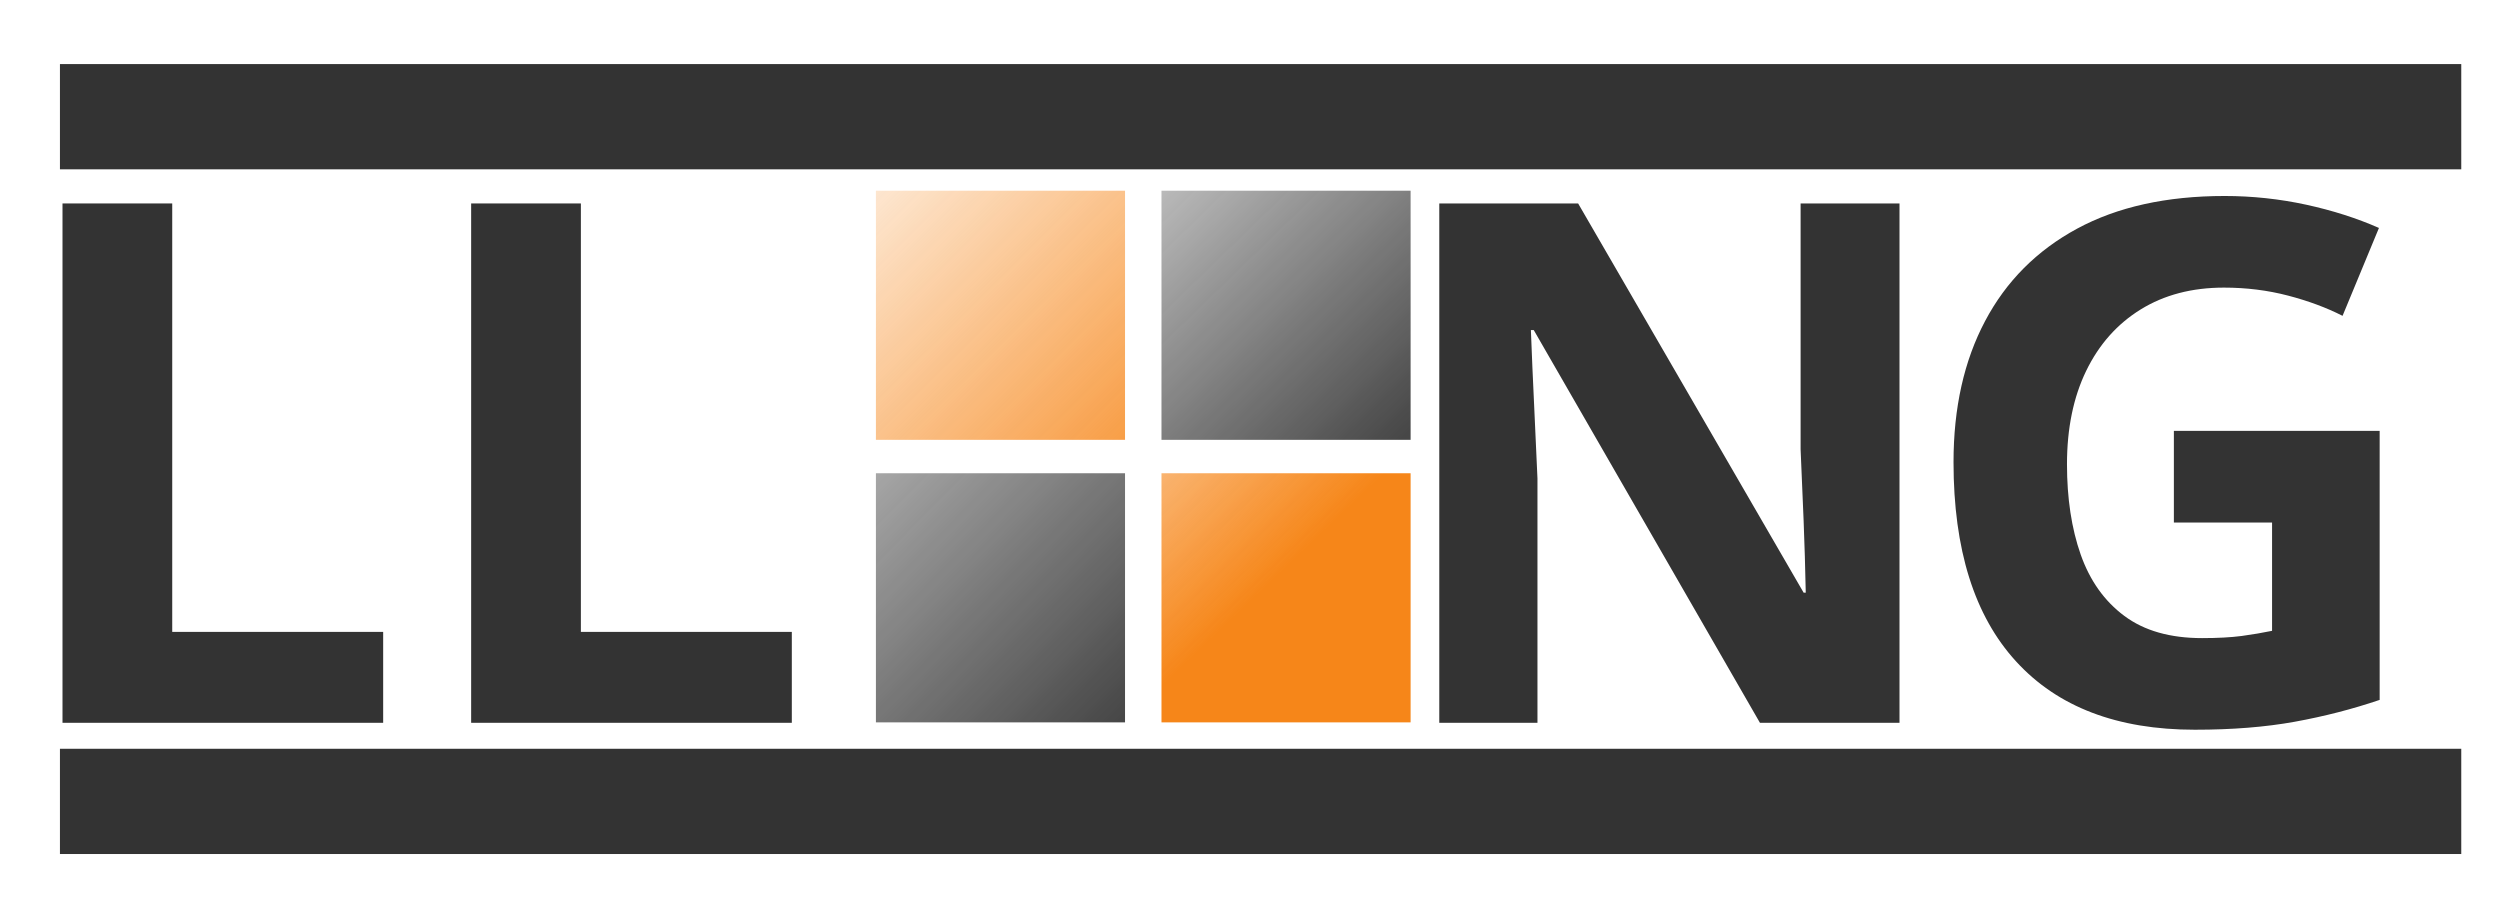
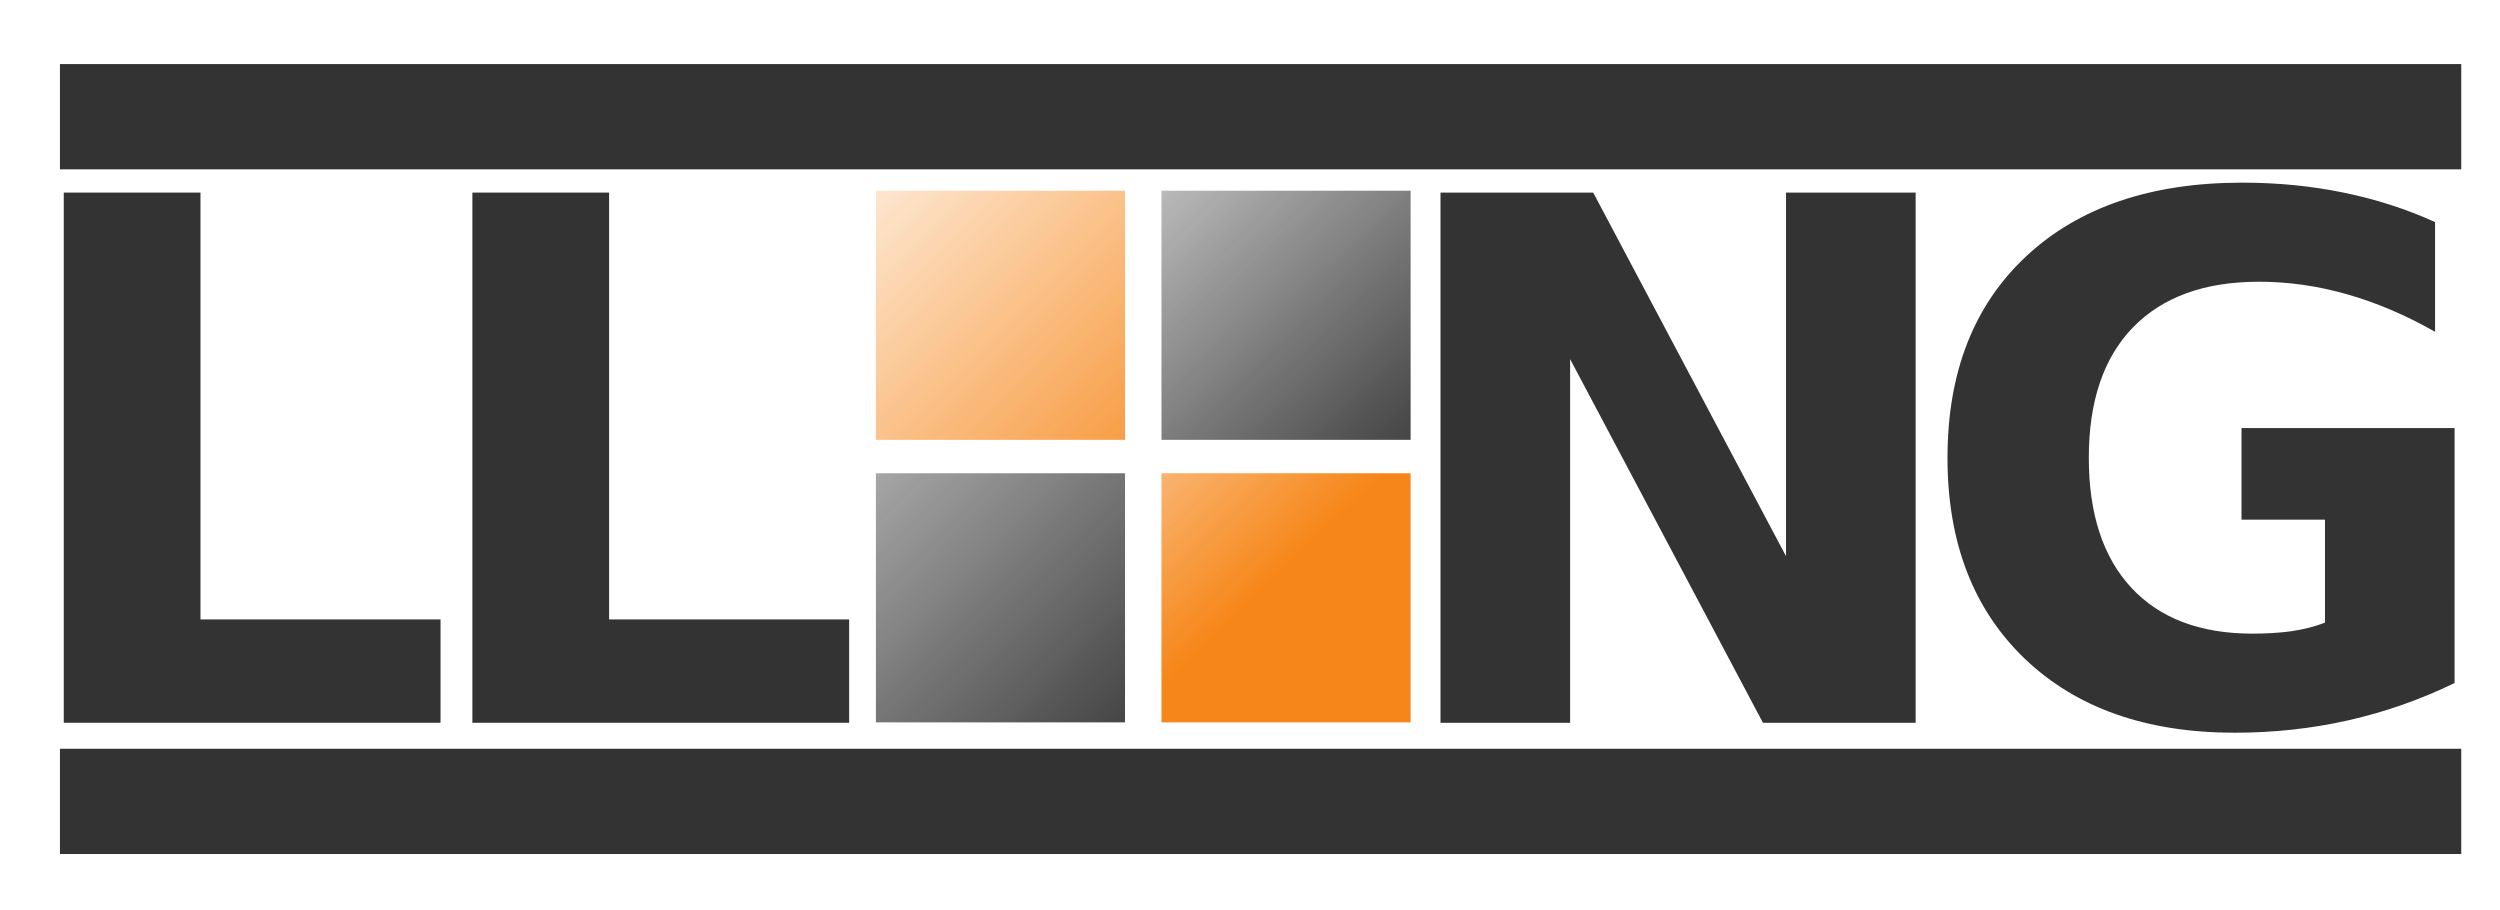
<svg xmlns="http://www.w3.org/2000/svg" xmlns:xlink="http://www.w3.org/1999/xlink" width="220" height="80" id="svg2" version="1.1">
  <defs id="defs4">
    <linearGradient gradientUnits="userSpaceOnUse" y2="906.103" x2="50.393" y1="994.491" x1="134.92" id="linearGradient3021" xlink:href="#linearGradient3015" />
    <linearGradient gradientUnits="userSpaceOnUse" y2="890.951" x2="-49.234" y1="1031.867" x1="93.882" id="linearGradient3013" xlink:href="#linearGradient3007" />
    <linearGradient gradientUnits="userSpaceOnUse" y2="828.599" x2="62.01" y1="947.797" x1="177.852" id="linearGradient3005" xlink:href="#linearGradient2999" />
    <linearGradient gradientUnits="userSpaceOnUse" y2="847.287" x2="-4.282" y1="972.546" x1="120.146" id="linearGradient2997" xlink:href="#linearGradient2991" />
    <linearGradient gradientTransform="matrix(0.8383459,0,0,0.8544061,17.77793,866.9736)" gradientUnits="userSpaceOnUse" y2="119.286" x2="120.357" y1="8.929" x1="5.714" id="linearGradient2994-6" xlink:href="#linearGradient2988-1" />
    <linearGradient id="linearGradient2988-1">
      <stop id="stop2990-9" offset="0" style="stop-color:#ffffff;stop-opacity:1;" />
      <stop id="stop2992-4" offset="1" style="stop-color:#ffffff;stop-opacity:0;" />
    </linearGradient>
    <linearGradient id="linearGradient2991">
      <stop id="stop2993" offset="0" style="stop-color:#f57900;stop-opacity:1;" />
      <stop id="stop2995" offset="1" style="stop-color:#f57900;stop-opacity:0;" />
    </linearGradient>
    <linearGradient id="linearGradient2999">
      <stop id="stop3001" offset="0" style="stop-color:#333333;stop-opacity:1;" />
      <stop id="stop3003" offset="1" style="stop-color:#333333;stop-opacity:0;" />
    </linearGradient>
    <linearGradient id="linearGradient3007">
      <stop id="stop3009" offset="0" style="stop-color:#333333;stop-opacity:1;" />
      <stop id="stop3011" offset="1" style="stop-color:#333333;stop-opacity:0;" />
    </linearGradient>
    <linearGradient id="linearGradient3015">
      <stop id="stop3017" offset="0" style="stop-color:#f57900;stop-opacity:1;" />
      <stop id="stop3019" offset="1" style="stop-color:#f57900;stop-opacity:0;" />
    </linearGradient>
  </defs>
  <g id="layer1" transform="translate(0,-972.3622)">
-     <text xml:space="preserve" style="font-style:normal;font-variant:normal;font-weight:bold;font-stretch:normal;line-height:0%;font-family:Vemana2000;-inkscape-font-specification:'Sans Bold';letter-spacing:0px;word-spacing:0px;fill:#333333;fill-opacity:1;stroke:none" x="-0.264" y="1035.967" id="text3142">
-       <tspan id="tspan3144" x="-0.264" y="1035.967" style="font-style:normal;font-variant:normal;font-weight:bold;font-stretch:normal;font-size:64px;line-height:1.25;font-family:Vemana2000;-inkscape-font-specification:'Vemana2000 Bold';fill:#333333">L</tspan>
-     </text>
-     <text id="text3146" y="1035.967" x="35.695" style="font-style:normal;font-variant:normal;font-weight:bold;font-stretch:normal;line-height:0%;font-family:Vemana2000;-inkscape-font-specification:'Sans Bold';letter-spacing:0px;word-spacing:0px;fill:#333333;fill-opacity:1;stroke:none" xml:space="preserve">
-       <tspan style="font-style:normal;font-variant:normal;font-weight:bold;font-stretch:normal;font-size:64px;line-height:1.25;font-family:Vemana2000;-inkscape-font-specification:'Vemana2000 Bold';fill:#333333" y="1035.967" x="35.695" id="tspan3148">L</tspan>
-     </text>
-     <text xml:space="preserve" style="font-style:normal;font-variant:normal;font-weight:bold;font-stretch:normal;line-height:0%;font-family:Vemana2000;-inkscape-font-specification:'Sans Bold';letter-spacing:0px;word-spacing:0px;fill:#333333;fill-opacity:1;stroke:none" x="120.889" y="1035.967" id="text3226">
-       <tspan id="tspan3228" x="120.889" y="1035.967" style="font-style:normal;font-variant:normal;font-weight:bold;font-stretch:normal;font-size:64px;line-height:1.25;font-family:Vemana2000;-inkscape-font-specification:'Vemana2000 Bold';fill:#333333">N</tspan>
-     </text>
-     <text id="text3230" y="1035.935" x="168.191" style="font-style:normal;font-variant:normal;font-weight:bold;font-stretch:normal;line-height:0%;font-family:Vemana2000;-inkscape-font-specification:'Sans Bold';letter-spacing:0px;word-spacing:0px;fill:#333333;fill-opacity:1;stroke:none" xml:space="preserve">
-       <tspan style="font-style:normal;font-variant:normal;font-weight:bold;font-stretch:normal;font-size:64px;line-height:1.25;font-family:Vemana2000;-inkscape-font-specification:'Vemana2000 Bold';fill:#333333" y="1035.935" x="168.191" id="tspan3232">G</tspan>
-     </text>
-     <path style="fill:none;stroke:#333333;stroke-width:9.262px;stroke-linecap:butt;stroke-linejoin:miter;stroke-opacity:1" d="m 5.275,1042.885 211.316,0" id="path3234" />
+     <g aria-label="L" style="font-style:normal;font-variant:normal;font-weight:bold;font-stretch:normal;line-height:0%;font-family:Vemana2000;-inkscape-font-specification:'Sans Bold';letter-spacing:0px;word-spacing:0px;fill:#333333;fill-opacity:1;stroke:none" id="text3142">
+       <path d="M 5.611,989.31 H 17.642 v 37.562 h 21.125 v 9.094 H 5.611 Z" style="font-style:normal;font-variant:normal;font-weight:bold;font-stretch:normal;font-size:64px;line-height:1.25;font-family:Vemana2000;-inkscape-font-specification:'Vemana2000 Bold';fill:#333333" id="path848" />
+     </g>
+     <g aria-label="L" style="font-style:normal;font-variant:normal;font-weight:bold;font-stretch:normal;line-height:0%;font-family:Vemana2000;-inkscape-font-specification:'Sans Bold';letter-spacing:0px;word-spacing:0px;fill:#333333;fill-opacity:1;stroke:none" id="text3146">
+       <path d="m 41.57,989.31 h 12.031 v 37.562 h 21.125 v 9.094 h -33.156 z" style="font-style:normal;font-variant:normal;font-weight:bold;font-stretch:normal;font-size:64px;line-height:1.25;font-family:Vemana2000;-inkscape-font-specification:'Vemana2000 Bold';fill:#333333" id="path851" />
+     </g>
+     <g aria-label="N" style="font-style:normal;font-variant:normal;font-weight:bold;font-stretch:normal;line-height:0%;font-family:Vemana2000;-inkscape-font-specification:'Sans Bold';letter-spacing:0px;word-spacing:0px;fill:#333333;fill-opacity:1;stroke:none" id="text3226">
+       <path d="m 126.764,989.31 h 13.438 l 16.969,32 v -32 h 11.406 v 46.656 h -13.438 l -16.969,-32 v 32 h -11.406 z" style="font-style:normal;font-variant:normal;font-weight:bold;font-stretch:normal;font-size:64px;line-height:1.25;font-family:Vemana2000;-inkscape-font-specification:'Vemana2000 Bold';fill:#333333" id="path854" />
+     </g>
+     <g aria-label="G" style="font-style:normal;font-variant:normal;font-weight:bold;font-stretch:normal;line-height:0%;font-family:Vemana2000;-inkscape-font-specification:'Sans Bold';letter-spacing:0px;word-spacing:0px;fill:#333333;fill-opacity:1;stroke:none" id="text3230">
+       <path d="m 216.004,1032.467 q -4.5,2.188 -9.344,3.281 -4.844,1.094 -10,1.094 -11.656,0 -18.469,-6.5 -6.812,-6.531 -6.812,-17.688 0,-11.281 6.938,-17.75 6.938,-6.469 19,-6.469 4.656,0 8.906,0.875 4.281,0.875 8.062,2.594 v 9.656 q -3.906,-2.219 -7.781,-3.312 -3.844,-1.094 -7.719,-1.094 -7.188,0 -11.094,4.031 -3.875,4 -3.875,11.469 0,7.406 3.75,11.438 3.75,4.031 10.656,4.031 1.875,0 3.469,-0.219 1.625,-0.25 2.906,-0.75 v -9.062 h -7.344 v -8.062 h 18.75 z" style="font-style:normal;font-variant:normal;font-weight:bold;font-stretch:normal;font-size:64px;line-height:1.25;font-family:Vemana2000;-inkscape-font-specification:'Vemana2000 Bold';fill:#333333" id="path857" />
+     </g>
+     <path style="color:#000000;font-style:normal;font-variant:normal;font-weight:normal;font-stretch:normal;font-size:medium;line-height:normal;font-family:sans-serif;font-variant-ligatures:normal;font-variant-position:normal;font-variant-caps:normal;font-variant-numeric:normal;font-variant-alternates:normal;font-feature-settings:normal;text-indent:0;text-align:start;text-decoration:none;text-decoration-line:none;text-decoration-style:solid;text-decoration-color:#000000;letter-spacing:normal;word-spacing:normal;text-transform:none;writing-mode:lr-tb;direction:ltr;text-orientation:mixed;dominant-baseline:auto;baseline-shift:baseline;text-anchor:start;white-space:normal;shape-padding:0;clip-rule:nonzero;display:inline;overflow:visible;visibility:visible;opacity:1;isolation:auto;mix-blend-mode:normal;color-interpolation:sRGB;color-interpolation-filters:linearRGB;solid-color:#000000;solid-opacity:1;vector-effect:none;fill:#333333;fill-opacity:1;fill-rule:nonzero;stroke:none;stroke-width:9.262px;stroke-linecap:butt;stroke-linejoin:miter;stroke-miterlimit:4;stroke-dasharray:none;stroke-dashoffset:0;stroke-opacity:1;color-rendering:auto;image-rendering:auto;shape-rendering:auto;text-rendering:auto;enable-background:accumulate" d="m 5.275,1038.254 v 9.262 H 216.59 v -9.262 z" id="path3234" />
    <g transform="matrix(0.2939786,0,0,0.2939786,70.86226,732.4618)" id="layer1-5">
-       <rect ry="0" rx="0" y="873.135" x="21.151" height="74.572" width="74.572" id="rect3113" style="opacity:0.9;fill:url(#linearGradient2997);fill-opacity:1;stroke:none" />
-       <rect style="opacity:0.9;fill:url(#linearGradient3005);fill-opacity:1;stroke:none" id="rect3115" width="74.572" height="74.572" x="106.636" y="873.135" rx="0" ry="0" />
-       <rect ry="0" rx="0" y="957.711" x="106.636" height="74.572" width="74.572" id="rect3117" style="opacity:0.9;fill:url(#linearGradient3021);fill-opacity:1;stroke:none" />
-       <rect style="opacity:0.9;fill:url(#linearGradient3013);fill-opacity:1;stroke:none" id="rect3119" width="74.572" height="74.572" x="21.151" y="957.711" rx="0" ry="0" />
+       <path style="opacity:0.9;fill:url(#linearGradient2997);fill-opacity:1;stroke:none" d="M 21.151,873.135 H 95.723 V 947.707 H 21.151 Z" id="rect3113" />
+       <path style="opacity:0.9;fill:url(#linearGradient3005);fill-opacity:1;stroke:none" d="m 106.636,873.135 h 74.572 v 74.572 h -74.572 z" id="rect3115" />
+       <path style="opacity:0.9;fill:url(#linearGradient3021);fill-opacity:1;stroke:none" d="m 106.636,957.711 h 74.572 v 74.572 h -74.572 z" id="rect3117" />
+       <path style="opacity:0.9;fill:url(#linearGradient3013);fill-opacity:1;stroke:none" d="m 21.151,957.711 h 74.572 v 74.572 H 21.151 Z" id="rect3119" />
    </g>
-     <path id="path3017" d="m 5.275,982.632 211.316,0" style="fill:none;stroke:#333333;stroke-width:9.262px;stroke-linecap:butt;stroke-linejoin:miter;stroke-opacity:1" />
+     <path style="color:#000000;font-style:normal;font-variant:normal;font-weight:normal;font-stretch:normal;font-size:medium;line-height:normal;font-family:sans-serif;font-variant-ligatures:normal;font-variant-position:normal;font-variant-caps:normal;font-variant-numeric:normal;font-variant-alternates:normal;font-feature-settings:normal;text-indent:0;text-align:start;text-decoration:none;text-decoration-line:none;text-decoration-style:solid;text-decoration-color:#000000;letter-spacing:normal;word-spacing:normal;text-transform:none;writing-mode:lr-tb;direction:ltr;text-orientation:mixed;dominant-baseline:auto;baseline-shift:baseline;text-anchor:start;white-space:normal;shape-padding:0;clip-rule:nonzero;display:inline;overflow:visible;visibility:visible;opacity:1;isolation:auto;mix-blend-mode:normal;color-interpolation:sRGB;color-interpolation-filters:linearRGB;solid-color:#000000;solid-opacity:1;vector-effect:none;fill:#333333;fill-opacity:1;fill-rule:nonzero;stroke:none;stroke-width:9.262px;stroke-linecap:butt;stroke-linejoin:miter;stroke-miterlimit:4;stroke-dasharray:none;stroke-dashoffset:0;stroke-opacity:1;color-rendering:auto;image-rendering:auto;shape-rendering:auto;text-rendering:auto;enable-background:accumulate" d="m 5.275,978 v 9.264 H 216.59 V 978 Z" id="path3017" />
  </g>
</svg>
